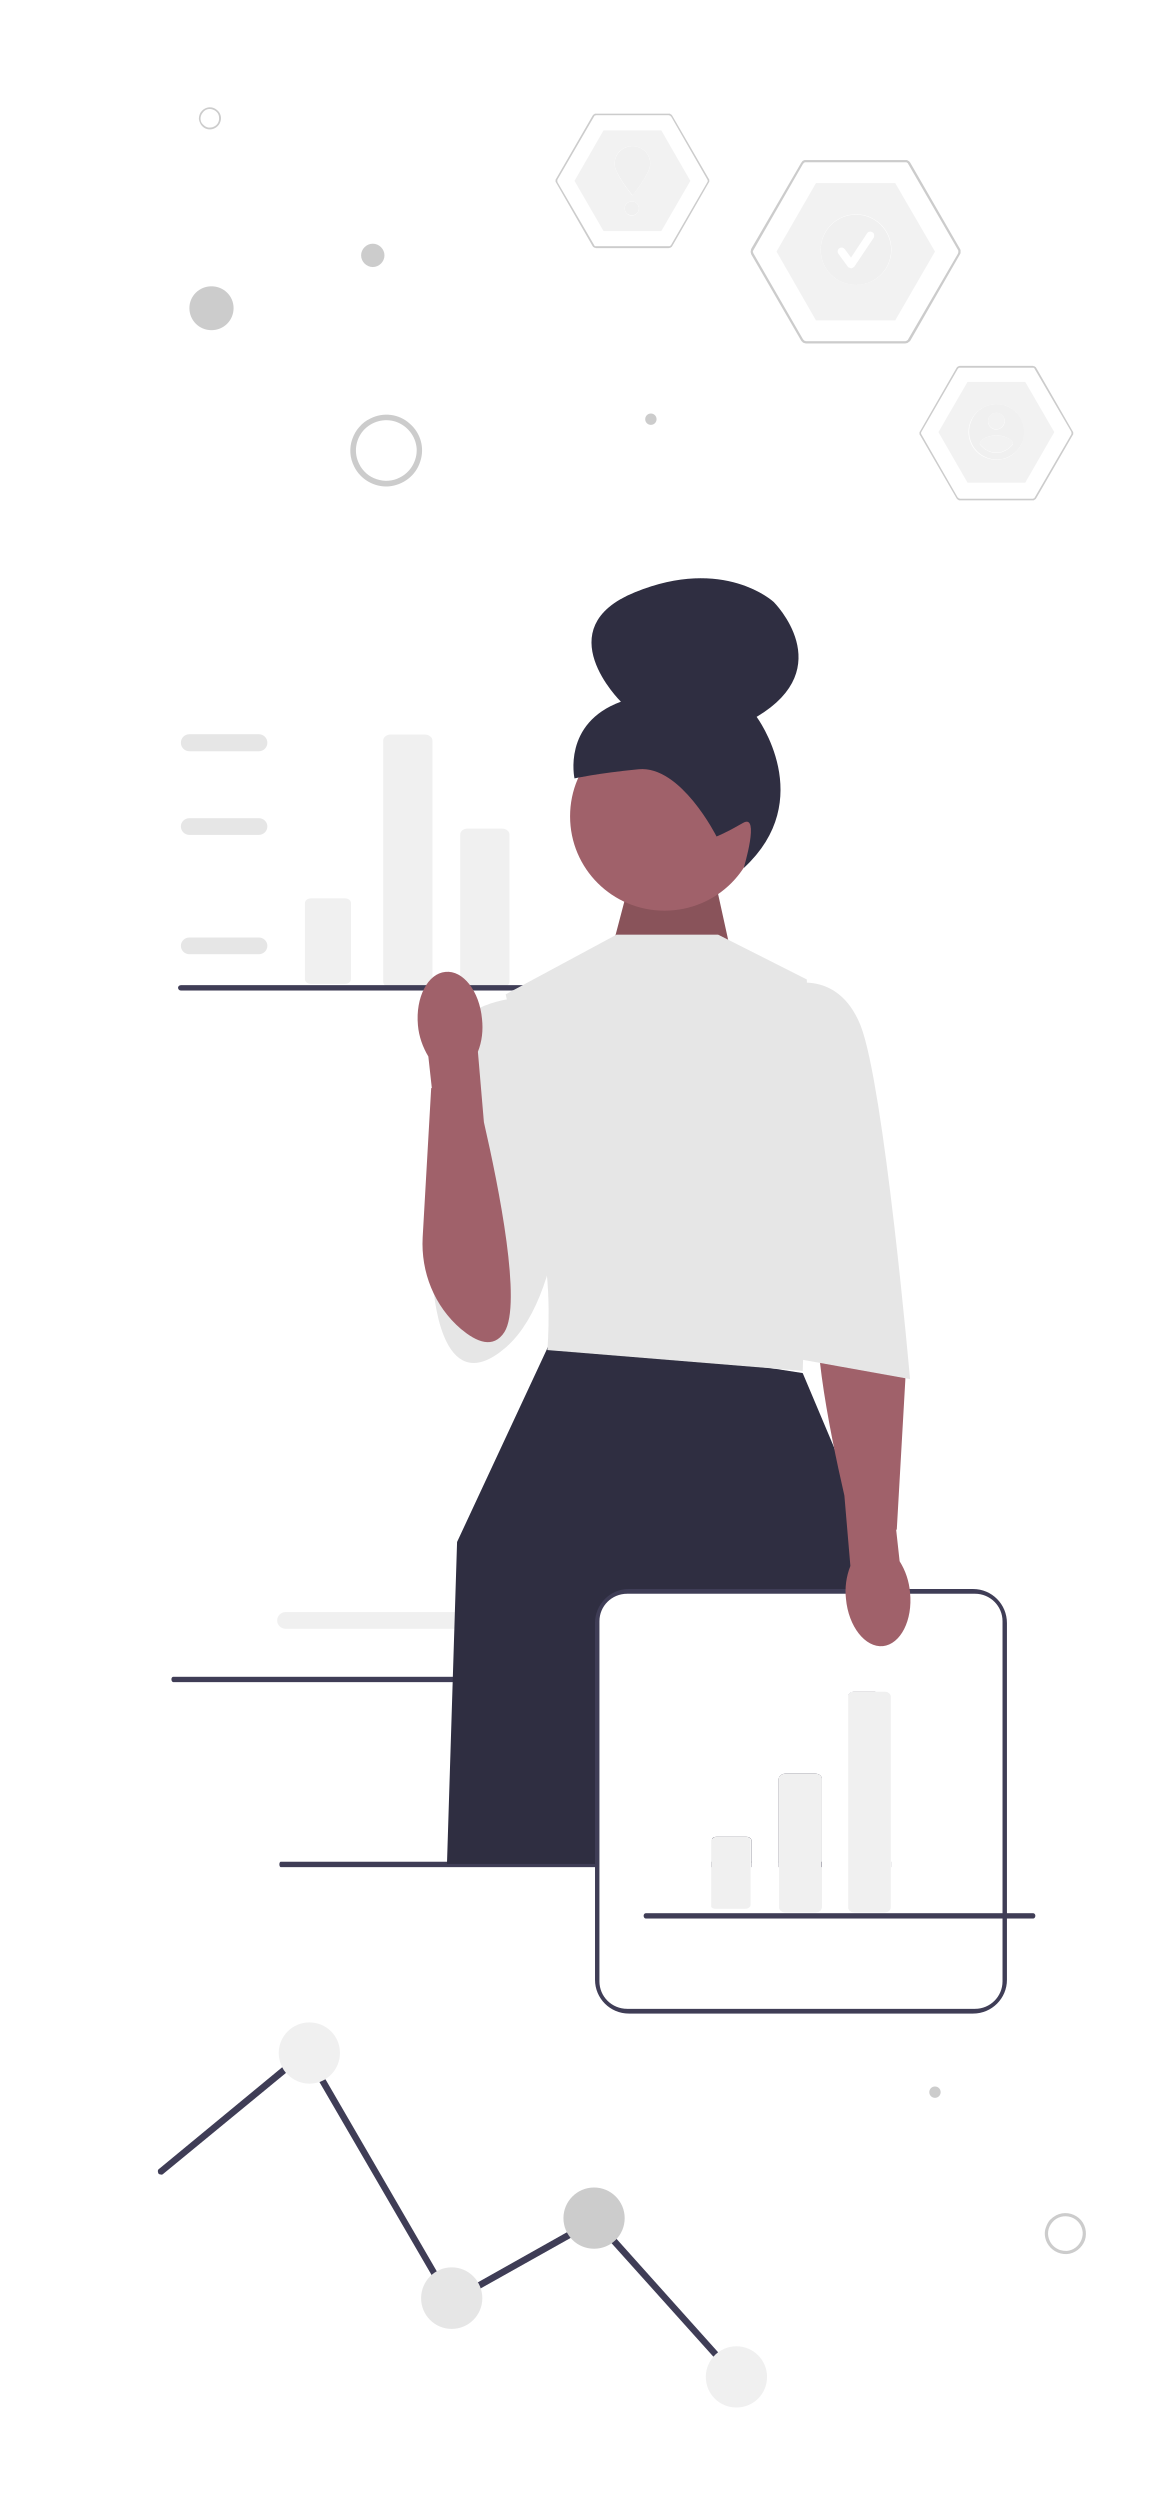
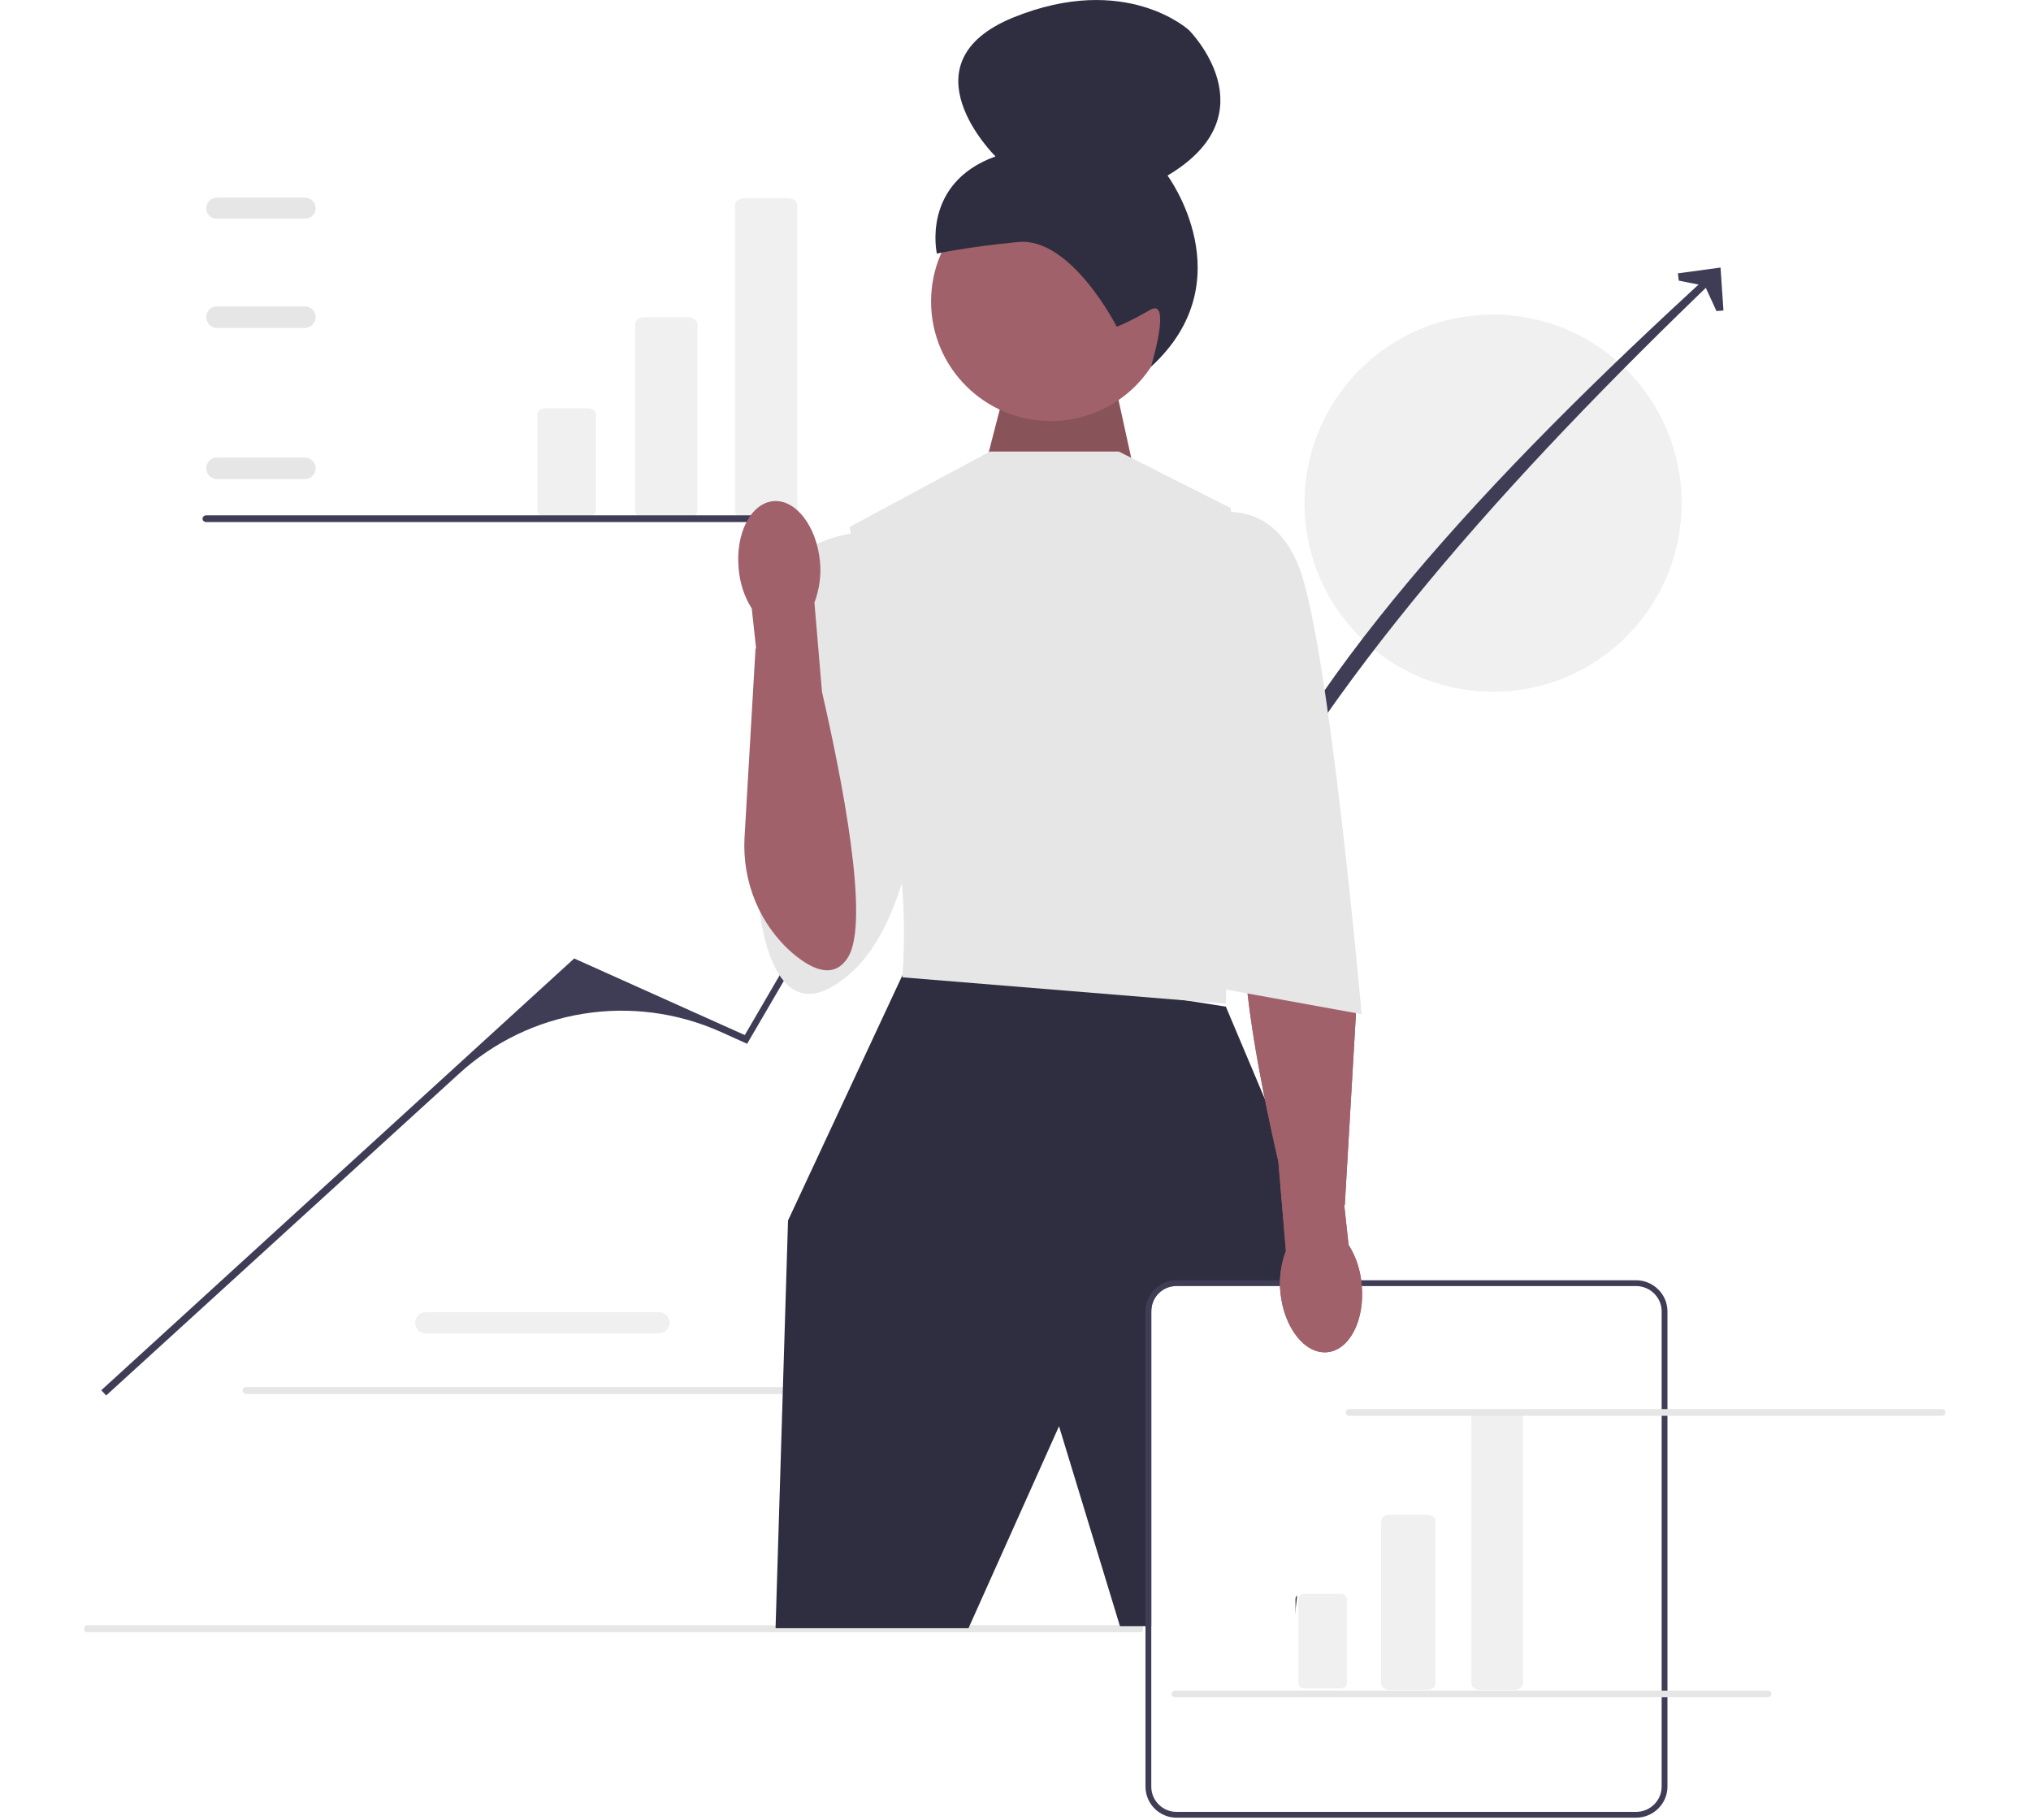
- <svg xmlns="http://www.w3.org/2000/svg" version="1.2" viewBox="0 0 370 792" width="370" height="792">
+ <svg xmlns="http://www.w3.org/2000/svg" version="1.2" viewBox="0 0 700 627" width="700" height="627">
  <style>
		.s0 { fill: #ffffff } 
- 		.s1 { fill: #3f3d56 } 
- 		.s2 { fill: #f2f2f2 } 
- 		.s3 { fill: #cccccc } 
- 		.s4 { fill: #89535a } 
- 		.s5 { fill: #a0616a } 
- 		.s6 { fill: #2f2e41 } 
- 		.s7 { fill: #e6e6e6 } 
+ 		.s1 { fill: #e6e6e6 } 
+ 		.s2 { fill: #3f3d56 } 
+ 		.s3 { fill: #89535a } 
+ 		.s4 { fill: #a0616a } 
+ 		.s5 { fill: #2f2e41 } 
	</style>
  <g id="Layer">
-     <path id="Layer 2" fill-rule="evenodd" class="s0" d="m-49-43h467v134h8v609h-13v106h-447v-107h33.9v-604h-48.9zm147.5 327.6c-1.1 0-1.9 0.7-1.9 1.5v24.1c0 0.8 0.8 1.5 1.9 1.5h10.8c1.1 0 1.9-0.7 1.9-1.5v-24.1c0-0.8-0.8-1.5-1.9-1.5zm36.1 28.2c1.3 0 2.4-0.8 2.4-1.8v-76.4c0-1-1.1-1.9-2.4-1.9h-10.8c-1.4 0-2.4 0.9-2.4 1.9v76.4c0 1 1 1.8 2.4 1.8 0 0 10.8 0 10.8 0zm24.4 0c1.3 0 2.4-0.8 2.4-1.8v-46.6c0-1.1-1.1-1.9-2.4-1.9h-10.8c-1.4 0-2.4 0.8-2.4 1.9v46.6c0 1 1 1.8 2.4 1.8 0 0 10.8 0 10.8 0zm101.4 291.5v-40.8c0-0.9-0.9-1.6-2.1-1.6h-9.5c-1.1 0-2 0.7-2 1.6v40.8c0 0.9 0.9 1.6 2 1.6h9.5c1.2 0 2.1-0.7 2.1-1.6zm-33.8-23.3c-0.9 0-1.6 0.6-1.6 1.3v21.1c0 0.7 0.7 1.3 1.6 1.3h9.5c1 0 1.7-0.6 1.7-1.3v-21.1c0-0.7-0.7-1.3-1.7-1.3zm55.6 23.3v-66.9c0-0.8-0.9-1.6-2-1.6h-9.5c-1.2 0-2.1 0.8-2.1 1.6v66.9c0 0.9 0.9 1.6 2.1 1.6h9.5c1.1 0 2-0.7 2-1.6zm-133.4-88.3c1.5 0 2.6-1.2 2.6-2.6 0-1.5-1.1-2.7-2.6-2.7h-58.3c-1.5 0-2.7 1.2-2.7 2.7 0 1.4 1.2 2.6 2.7 2.6 0 0 58.3 0 58.3 0zm74.8 237c0 5.4 4.3 9.7 9.7 9.7 5.4 0 9.7-4.3 9.7-9.7 0-5.3-4.3-9.7-9.7-9.7-5.4 0-9.7 4.4-9.7 9.7zm-135.3-102.6c0 5.3 4.4 9.7 9.7 9.7 5.4 0 9.7-4.4 9.7-9.7 0-5.4-4.3-9.7-9.7-9.7-5.3 0-9.7 4.3-9.7 9.7zm227.5-522.4c-3.6 0-6.8 2.1-8.1 5.4-1.4 3.3-0.6 7.1 1.9 9.6 2.5 2.5 6.3 3.3 9.5 1.9 3.3-1.4 5.5-4.6 5.5-8.1 0-1.2-0.3-2.3-0.7-3.4-0.4-1-1.1-2-1.9-2.8-0.8-0.8-1.8-1.5-2.9-1.9-1-0.5-2.2-0.7-3.3-0.7zm-0.2 2.8c1.1 0 2.1 0.6 2.5 1.6 0.4 1 0.2 2.1-0.6 2.9-0.7 0.7-1.9 1-2.9 0.6-1-0.4-1.6-1.4-1.6-2.5q0-0.5 0.2-1 0.2-0.5 0.6-0.8 0.3-0.4 0.8-0.6 0.5-0.2 1-0.2zm0 12.7q-0.7 0-1.5-0.2-0.8-0.2-1.4-0.6-0.7-0.3-1.3-0.9-0.6-0.5-1-1.1c0-1.8 3.5-2.8 5.2-2.8 1.8 0 5.3 1 5.3 2.8q-0.4 0.6-1 1.1-0.6 0.6-1.3 0.9-0.7 0.4-1.4 0.6-0.8 0.2-1.6 0.2zm-109.6-91.6c0-1.5-0.6-2.9-1.6-4-1.1-1-2.5-1.6-4-1.6-1.5 0-3 0.6-4 1.6-1.1 1.1-1.7 2.5-1.7 4 0 3.2 5.7 10 5.7 10 0 0 5.6-6.8 5.6-10zm-3.6 14.1c0-1.2-1-2.2-2.2-2.2-1.3 0-2.3 1-2.3 2.2 0 1.3 1 2.2 2.3 2.2 1.2 0 2.2-0.9 2.2-2.2zm79.9 13.2c0-6.2-5-11.2-11.1-11.2-6.2 0-11.2 5-11.2 11.2 0 6.1 5 11.1 11.2 11.1 6.1 0 11.1-5 11.1-11.1z" />
-     <path id="Layer" class="s1" d="m57.3 312.1h148.3c0.4 0 0.8 0.4 0.8 0.8 0 0.5-0.4 0.9-0.8 0.9h-148.3c-0.5 0-0.9-0.4-0.9-0.9 0-0.4 0.4-0.8 0.9-0.8z" />
-     <path id="Layer" class="s1" d="m54.9 531.2h102.8c0.4 0 0.6 0.3 0.6 0.8 0 0.5-0.2 0.9-0.6 0.9h-102.8c-0.3 0-0.6-0.4-0.6-0.9 0-0.5 0.3-0.8 0.6-0.8z" />
-     <path id="Layer" fill-rule="evenodd" class="s2" d="m182 57.3l9.2-16h18.3l9.2 16-9.2 15.9h-18.3zm24-5.4c0-1.5-0.6-2.9-1.7-4-1-1-2.5-1.6-4-1.6-1.5 0-2.9 0.6-4 1.6-1 1.1-1.6 2.5-1.6 4 0 3.2 5.6 10 5.6 10 0 0 5.7-6.8 5.7-10zm-3.6 14.1c0-1.2-1-2.2-2.3-2.2-1.2 0-2.2 1-2.2 2.2 0 1.3 1 2.3 2.2 2.3 1.3 0 2.3-1 2.3-2.3z" />
-     <path id="Layer" fill-rule="evenodd" class="s2" d="m297.3 136.9l9.2-15.9h18.3l9.2 15.9-9.2 16h-18.3zm18.3-8.8c-3.5 0-6.7 2.1-8.1 5.4-1.4 3.3-0.6 7.1 1.9 9.6 2.5 2.5 6.3 3.2 9.6 1.9 3.3-1.4 5.4-4.6 5.4-8.1 0-1.2-0.2-2.3-0.7-3.4-0.4-1.1-1-2-1.9-2.9-0.8-0.8-1.7-1.4-2.8-1.9-1.1-0.4-2.2-0.6-3.4-0.6zm0 2.6c1.1 0 2.1 0.6 2.5 1.6 0.4 1 0.1 2.1-0.6 2.9-0.8 0.8-1.9 1-2.9 0.6-1-0.4-1.6-1.4-1.6-2.5q0-0.5 0.2-1 0.2-0.5 0.6-0.8 0.3-0.4 0.8-0.6 0.5-0.2 1-0.2zm0 12.7q-0.8 0-1.5-0.2-0.8-0.2-1.5-0.6-0.6-0.3-1.2-0.9-0.6-0.5-1-1.1c0-1.8 3.5-2.7 5.2-2.7 1.8 0 5.3 0.9 5.3 2.7q-0.4 0.6-1 1.1-0.6 0.6-1.3 0.9-0.7 0.4-1.4 0.6-0.8 0.2-1.6 0.2z" />
-     <path id="Layer" fill-rule="evenodd" class="s2" d="m246 79.7l12.5-21.7h25.1l12.6 21.7-12.6 21.8h-25.1zm36.4-0.6c0-6.2-5-11.2-11.2-11.2-6.2 0-11.2 5-11.2 11.2 0 6.2 5 11.1 11.2 11.1 6.2 0 11.2-4.9 11.2-11.1z" />
-     <path id="Layer" fill-rule="evenodd" class="s3" d="m286.8 108.8h-31.5q-0.2 0-0.4-0.1-0.3 0-0.5-0.2-0.2-0.1-0.3-0.3-0.2-0.1-0.3-0.3l-15.8-27.3q-0.1-0.2-0.1-0.4-0.1-0.2-0.1-0.5 0-0.2 0.1-0.5 0-0.2 0.1-0.4l15.8-27.2q0.1-0.2 0.3-0.4 0.1-0.2 0.3-0.3 0.2-0.1 0.5-0.2 0.2 0 0.4 0h31.5q0.2 0 0.5 0 0.2 0.1 0.4 0.2 0.2 0.1 0.4 0.3 0.2 0.2 0.3 0.4l15.7 27.2q0.1 0.2 0.2 0.4 0 0.3 0 0.5 0 0.3 0 0.5-0.1 0.2-0.2 0.4l-15.7 27.3q-0.1 0.2-0.3 0.3-0.2 0.2-0.4 0.3-0.2 0.2-0.4 0.2-0.3 0.1-0.5 0.1zm-31.5-57.4q-0.1 0-0.2 0-0.2 0.1-0.3 0.1-0.1 0.1-0.2 0.2-0.1 0.1-0.2 0.2l-15.7 27.3q-0.1 0.1-0.1 0.2-0.1 0.2-0.1 0.3 0 0.2 0.1 0.3 0 0.1 0.1 0.3l15.7 27.2q0.1 0.1 0.2 0.2 0.1 0.1 0.2 0.2 0.1 0.1 0.3 0.1 0.1 0.1 0.2 0.1h31.5q0.1 0 0.3-0.1 0.1 0 0.2-0.1 0.2-0.1 0.3-0.2 0.1-0.1 0.1-0.2l15.8-27.2q0-0.2 0.1-0.3 0-0.1 0-0.3 0-0.1 0-0.3-0.1-0.1-0.1-0.2l-15.8-27.3q0-0.1-0.1-0.2-0.1-0.1-0.3-0.2-0.1 0-0.2-0.1-0.2 0-0.3 0z" />
-     <path id="Layer" fill-rule="evenodd" class="s3" d="m327.2 158.5h-23.1q-0.2 0-0.3 0-0.2-0.1-0.3-0.2-0.2-0.1-0.3-0.2-0.1-0.1-0.2-0.3l-11.5-19.9q-0.1-0.2-0.2-0.3 0-0.2 0-0.4 0-0.2 0-0.3 0.1-0.2 0.2-0.3l11.5-20q0.1-0.1 0.2-0.3 0.1-0.1 0.3-0.2 0.1-0.1 0.3-0.1 0.1-0.1 0.3-0.1h23.1q0.1 0 0.3 0.1 0.2 0 0.3 0.1 0.2 0.1 0.3 0.2 0.1 0.2 0.2 0.3l11.5 20q0.1 0.1 0.2 0.3 0 0.1 0 0.3 0 0.2 0 0.4-0.1 0.1-0.2 0.3l-11.5 19.9q-0.1 0.2-0.2 0.3-0.1 0.1-0.3 0.2-0.1 0.1-0.3 0.2-0.2 0-0.3 0zm-23.1-42q-0.1 0-0.2 0-0.1 0-0.2 0.1-0.1 0-0.1 0.1-0.1 0.1-0.2 0.2l-11.5 19.9q0 0.1-0.1 0.2 0 0.1 0 0.2 0 0.1 0 0.2 0.1 0.1 0.1 0.2l11.5 20q0.1 0.1 0.2 0.1 0 0.1 0.1 0.2 0.1 0 0.2 0 0.1 0.1 0.2 0.1h23.1q0.1 0 0.2-0.1 0.1 0 0.2 0 0-0.1 0.1-0.2 0.1 0 0.1-0.1l11.6-20q0-0.1 0-0.2 0.1-0.1 0.1-0.2 0-0.1-0.1-0.2 0-0.1 0-0.2l-11.6-19.9q0-0.1-0.1-0.2-0.1-0.1-0.1-0.1-0.1-0.1-0.2-0.1-0.1 0-0.2 0z" />
-     <path id="Layer" fill-rule="evenodd" class="s3" d="m211.9 78.6h-23.1q-0.1 0-0.3-0.1-0.2 0-0.3-0.1-0.2-0.1-0.3-0.2-0.1-0.2-0.2-0.3l-11.5-20q-0.1-0.1-0.2-0.3 0-0.1 0-0.3 0-0.2 0-0.4 0.1-0.1 0.2-0.3l11.5-19.9q0.1-0.2 0.2-0.3 0.1-0.1 0.3-0.2 0.1-0.1 0.3-0.2 0.2 0 0.3 0h23.1q0.2 0 0.3 0 0.2 0.1 0.3 0.2 0.2 0.1 0.3 0.2 0.1 0.1 0.2 0.3l11.5 19.9q0.1 0.2 0.2 0.3 0 0.2 0 0.4 0 0.2 0 0.3-0.1 0.2-0.2 0.3l-11.5 20q-0.1 0.1-0.2 0.3-0.1 0.1-0.3 0.2-0.1 0.1-0.3 0.1-0.1 0.1-0.3 0.1zm-23.1-42.1q-0.1 0-0.2 0.1-0.1 0-0.2 0 0 0.1-0.1 0.2-0.1 0-0.1 0.1l-11.6 20q0 0.1 0 0.2-0.1 0.1-0.1 0.2 0 0.1 0.1 0.2 0 0.1 0 0.2l11.6 19.9q0 0.1 0.1 0.2 0.1 0.1 0.1 0.1 0.1 0.1 0.2 0.1 0.1 0 0.2 0h23.1q0.1 0 0.2 0 0.1 0 0.2-0.1 0.1 0 0.1-0.1 0.1-0.1 0.2-0.2l11.5-19.9q0-0.1 0.1-0.2 0-0.1 0-0.2 0-0.1 0-0.2-0.1-0.1-0.1-0.2l-11.5-20q-0.1-0.1-0.2-0.1 0-0.1-0.1-0.2-0.1 0-0.2 0-0.1-0.1-0.2-0.1z" />
-     <path id="Layer" fill-rule="evenodd" class="s3" d="m334.6 701.8c2.4-1.2 5.2-0.8 7.2 0.9 2 1.7 2.7 4.5 1.9 7-0.9 2.4-3.1 4.2-5.7 4.4-2.7 0.1-5.1-1.3-6.3-3.6q-0.6-1.2-0.7-2.5-0.1-1.3 0.4-2.5 0.4-1.2 1.2-2.2 0.9-0.9 2-1.5zm5.4 10.7c1.9-1 3.1-3.1 3-5.3-0.2-2.2-1.6-4.1-3.7-4.8-2.1-0.7-4.5-0.1-5.9 1.6-1.5 1.7-1.8 4-0.8 6q0.5 1 1.3 1.7 0.8 0.7 1.9 1.1 1 0.3 2.1 0.3 1.1-0.1 2.1-0.6z" />
-     <path id="Layer copy" fill-rule="evenodd" class="s3" d="m64.9 34.4c1.3-0.7 2.8-0.5 3.9 0.5 1.1 0.9 1.5 2.4 1 3.7-0.4 1.3-1.7 2.3-3.1 2.4-1.4 0.1-2.7-0.7-3.3-2q-0.3-0.6-0.4-1.3 0-0.7 0.2-1.3 0.2-0.7 0.7-1.2 0.4-0.5 1-0.8zm2.9 5.7c1.1-0.5 1.7-1.6 1.6-2.8 0-1.2-0.8-2.2-2-2.6-1.1-0.4-2.4-0.1-3.1 0.9-0.8 0.9-1 2.1-0.5 3.2q0.3 0.5 0.8 0.9 0.4 0.4 1 0.6 0.5 0.2 1.1 0.1 0.6 0 1.1-0.3z" />
-     <path id="Layer" class="s0" d="m269.6 85q-0.1 0-0.3-0.1-0.1 0-0.2-0.1-0.2 0-0.3-0.1-0.1-0.1-0.2-0.2l-3-4.1c-0.2-0.3-0.3-0.6-0.2-0.9 0-0.3 0.2-0.6 0.4-0.8 0.3-0.2 0.6-0.3 1-0.3 0.3 0.1 0.6 0.3 0.8 0.5l2 2.7 5.1-7.7c0.2-0.3 0.5-0.5 0.8-0.5 0.3-0.1 0.6 0 0.9 0.2 0.3 0.1 0.5 0.4 0.5 0.7 0.1 0.4 0 0.7-0.1 1l-6.1 9.1q-0.1 0.1-0.2 0.2-0.1 0.1-0.3 0.2-0.1 0.1-0.2 0.1-0.2 0.1-0.3 0.1 0 0-0.1 0z" />
-     <path id="Layer" class="s3" d="m204.4 132.8c0-1 0.8-1.8 1.8-1.8 1 0 1.8 0.8 1.8 1.8 0 1-0.8 1.8-1.8 1.8-1 0-1.8-0.8-1.8-1.8z" />
-     <path id="Layer copy 9" class="s3" d="m294.4 662.8c0-1 0.8-1.8 1.8-1.8 1 0 1.8 0.8 1.8 1.8 0 1-0.8 1.8-1.8 1.8-1 0-1.8-0.8-1.8-1.8z" />
-     <path id="Layer copy 3" fill-rule="evenodd" class="s3" d="m117.3 132.6c4.1-2.1 9.1-1.5 12.5 1.6 3.5 3 4.8 7.8 3.3 12.1-1.4 4.4-5.4 7.4-10 7.8-4.5 0.3-8.9-2.2-10.9-6.3-0.7-1.4-1.1-2.8-1.2-4.3-0.1-1.5 0.1-3 0.6-4.4 0.5-1.4 1.2-2.7 2.2-3.8 1-1.2 2.2-2.1 3.5-2.7zm9.3 18.7c3.5-1.7 5.6-5.4 5.4-9.2-0.3-3.9-2.9-7.2-6.6-8.5-3.7-1.2-7.7-0.1-10.3 2.8-2.5 2.9-3.1 7.1-1.3 10.6 0.5 1.1 1.3 2.1 2.3 3 0.9 0.8 2 1.4 3.2 1.8 1.2 0.4 2.5 0.6 3.7 0.5 1.3-0.1 2.5-0.4 3.6-1z" />
-     <path id="Layer copy 4" class="s3" d="m60 97.6c0-3.8 3.1-6.9 7-6.9 3.9 0 7 3.1 7 6.9 0 3.9-3.1 7-7 7-3.9 0-7-3.1-7-7z" />
-     <path id="Layer copy 8" class="s3" d="m114.4 80.9c0-2 1.7-3.7 3.7-3.7 2 0 3.7 1.7 3.7 3.7 0 2-1.7 3.7-3.7 3.7-2 0-3.7-1.7-3.7-3.7z" />
+     <path id="Layer 1" fill-rule="evenodd" class="s0" d="m-6-39h709v706h-709zm233.1 498.5c2 0 3.7-1.6 3.7-3.7 0-2-1.7-3.6-3.7-3.6h-80.4c-2 0-3.6 1.6-3.6 3.6 0 2.1 1.6 3.7 3.6 3.7h80.4q0 0 0 0zm10-280.9c1.8 0 3.3-1.2 3.3-2.6v-64.2c0-1.4-1.5-2.5-3.3-2.5h-14.9c-1.8 0-3.3 1.1-3.3 2.5v64.2c0 1.4 1.5 2.6 3.3 2.6h14.9q0 0 0 0zm-49.3-37.9c-1.4 0-2.6 1-2.6 2.1v33.2c0 1.1 1.2 2 2.6 2h14.9c1.5 0 2.7-0.9 2.7-2v-33.2c0-1.1-1.2-2.1-2.7-2.1zm83.7 37.9c1.8 0 3.3-1.2 3.3-2.6v-105.2c0-1.4-1.5-2.5-3.3-2.5h-14.9c-1.8 0-3.3 1.1-3.3 2.5v105.2c0 1.4 1.5 2.6 3.3 2.6h14.9q0 0 0 0zm178.3 370.6c-1.3 0-2.3 0.9-2.3 1.8v29.1c0 1 1 1.8 2.3 1.8h13.1c1.3 0 2.3-0.8 2.3-1.8v-29.1c0-0.9-1-1.8-2.3-1.8zm76.1 30.9v-92.1c0-1.2-1.3-2.2-2.8-2.2h-13.1c-1.6 0-2.9 1-2.9 2.2v92.1c0 1.3 1.3 2.3 2.9 2.3h13.1c1.5 0 2.8-1 2.8-2.3zm-31.1 0.3v-56.2c0-1.2-1.3-2.2-2.9-2.2h-13c-1.6 0-2.9 1-2.9 2.2v56.2c0 1.3 1.3 2.3 2.9 2.3h13c1.6 0 2.9-1 2.9-2.3zm84.8-407c0-35.9-29.1-65-65-65-36 0-65 29.1-65 65 0 35.9 29 65 65 65 35.9 0 65-29.1 65-65z" />
+     <path id="Layer" class="s1" d="m84.8 478h204.3c0.6 0 1.2 0.5 1.2 1.2 0 0.6-0.6 1.2-1.2 1.2h-204.3c-0.7 0-1.2-0.6-1.2-1.2 0-0.7 0.5-1.2 1.2-1.2z" />
  </g>
-   <path id="Layer" fill-rule="evenodd" class="s1" d="m88.9 589.8h136.4v1.7h-136.4c-0.2 0-0.4-0.4-0.4-0.9 0-0.4 0.2-0.8 0.4-0.8zm157.8 0v1.7h-8.6v-1.7zm58.8 0c0.3 0 0.5 0.4 0.5 0.8 0 0.5-0.2 0.9-0.5 0.9h-23.2v-1.7zm-45.2 1.7v-1.7h8.2v1.7z" />
+   <path id="Layer" class="s1" d="m29.8 560.1h363.4c0.4 0 0.8 0.5 0.8 1.2 0 0.7-0.4 1.2-0.8 1.2h-363.4c-0.4 0-0.8-0.5-0.8-1.2 0-0.7 0.4-1.2 0.8-1.2z" />
  <g id="Layer">
- 	</g>
-   <path id="Layer" class="s4" d="m194.2 299.3l6.4-24.4 24.8-1.2 7.4 33.7-38.6-8.1z" />
-   <path id="Layer" class="s5" d="m210.5 288.5c-16.5 0-29.9-13.3-29.9-29.9 0-16.5 13.4-29.9 29.9-29.9 16.6 0 29.9 13.4 29.9 29.9 0 16.6-13.3 29.9-29.9 29.9z" />
-   <path id="Layer" class="s6" d="m227 265c0 0-11.3-22.6-24.7-21.3-13.3 1.3-20.3 2.9-20.3 2.9 0 0-3.9-17.5 14.7-24.3 0 0-23.7-23.3 4.5-34.7 28.2-11.5 43.9 3.1 43.9 3.1 0 0 20.9 20.8-5.4 36.4 0 0 19.5 26.2-4.1 47.9 0 0 5.3-17.5-0.2-14.3-5.5 3.2-8.4 4.3-8.4 4.3q0 0 0 0z" />
-   <path id="Layer" fill-rule="evenodd" class="s6" d="m177.5 423l76.8 12 27.1 64.2-4.1 36.6h-6.6c-1.2 0-2.1 0.8-2.1 1.6v52.6h-8.2v-26.5c0-0.9-0.9-1.6-2.1-1.6h-9.5c-1.1 0-2.1 0.7-2.1 1.6v26.5h-8.6v-6.8c0-0.7-0.7-1.3-1.7-1.3h-9.4c-0.6 0-1.1 0.2-1.4 0.6l-13-42.5-22.7 50.5h-48.3l3.2-102 28.7-61.6z" />
-   <path id="Layer" class="s7" d="m227.5 296.1l28.1 14.2 1.2 49.7-2.5 74.3-80.9-6.6c0 0 1.9-21.4-2.5-37.8-4.4-16.4-2.5-38.4-2.5-38.4l-8.2-36.5 35.1-18.9h32.2q0 0 0 0z" />
-   <path id="Layer" class="s7" d="m179.4 353.2c0 0 1.9 55.4-19.2 73.7-21.1 18.2-23-20.2-23-20.2 0 0 2.5-64.9 5.7-77.4 3.1-12.6 22.6-13.3 22.6-13.3 0 0 13.9 37.2 13.9 37.2z" />
-   <path id="Layer" fill-rule="evenodd" class="s0" d="m189.2 513.9c0-5.4 4.4-9.7 9.7-9.7h109.7c5.4 0 9.7 4.3 9.7 9.7v113.5c0 5.4-4.3 9.8-9.7 9.8h-109.7c-5.3 0-9.7-4.4-9.7-9.8zm71.2 90.5v-40.8c0-0.9-0.9-1.7-2.1-1.7h-9.5c-1.1 0-2.1 0.8-2.1 1.7v40.8c0 0.8 1 1.6 2.1 1.6h9.5c1.2 0 2.1-0.8 2.1-1.6zm-33.4-22.5c-1 0-1.7 0.6-1.7 1.3v21.1c0 0.7 0.7 1.3 1.7 1.3h9.4c1 0 1.7-0.6 1.7-1.3v-21.1c0-0.7-0.7-1.3-1.7-1.3zm55.3 22.5v-66.9c0-0.9-0.9-1.6-2.1-1.6h-9.4c-1.2 0-2.1 0.7-2.1 1.6v66.9c0 0.8 0.9 1.6 2.1 1.6h9.4c1.2 0 2.1-0.8 2.1-1.6z" />
-   <path id="Layer" fill-rule="evenodd" class="s1" d="m188.5 514.2c0-6 4.8-10.8 10.7-10.8h109.1c5.9 0 10.7 4.8 10.7 10.8v113c0 5.9-4.8 10.7-10.7 10.7h-109.1c-5.9 0-10.7-4.8-10.7-10.7zm1.4 113.5c0 4.8 3.9 8.7 8.8 8.7h110.2c4.8 0 8.7-3.9 8.7-8.7v-114.1c0-4.8-3.9-8.7-8.7-8.7h-110.2c-4.9 0-8.8 3.9-8.8 8.7z" />
+     <path id="Layer" class="s2" d="m36.6 480.9l-1.7-1.8 163-148.8 58.8 26.4 63.4-108.8 52.2-25.2 48.3 80.5c26-67.5 91.4-138.1 169.8-209.7l1.9 1.5c-73.5 70.4-136.4 141-172.1 212.5l-44.6-74.6c-2.1-3.6-6.6-4.9-10.3-3.2-28.5 13.3-52.2 34.9-68.1 62l-39.7 68-9.1-4.1c-30.4-13.6-65.9-7.9-90.4 14.6z" />
+     <path id="Layer" class="s2" d="m594 107l-2.4 0.2-4-8.7-9-1.8-0.3-2.5 14.7-2 1 14.8z" />
+   </g>
+   <path id="Layer" class="s3" d="m339.7 160l8.7-33.7 34.2-1.7 10.2 46.5-53.1-11.1z" />
+   <path id="Layer" class="s4" d="m362.2 145.1c-22.8 0-41.3-18.4-41.3-41.2 0-22.8 18.5-41.2 41.3-41.2 22.7 0 41.2 18.4 41.2 41.2 0 22.8-18.5 41.2-41.2 41.2z" />
+   <path id="Layer" class="s5" d="m384.9 112.6c0 0-15.7-31-34-29.2-18.4 1.8-28 4-28 4 0 0-5.5-24.2 20.2-33.5 0 0-32.6-32.1 6.2-47.9 38.8-15.7 60.5 4.4 60.5 4.4 0 0 28.7 28.7-7.4 50.1 0 0 26.8 36.1-5.7 65.9 0 0 7.3-24.1-0.3-19.6-7.6 4.4-11.5 5.8-11.5 5.8q0 0 0 0z" />
+   <path id="Layer" class="s5" d="m316.7 330.4l105.8 16.5 37.3 88.4-13.9 125.1h-59.9l-21-68.9-31.2 69.6h-66.5l4.3-140.5 39.6-84.9 5.5-5.3z" />
+   <path id="Layer" class="s1" d="m385.6 155.6l38.6 19.5 1.7 68.5-3.4 102.3-111.5-9.1c0 0 2.6-29.5-3.4-52-6.1-22.6-3.5-52.9-3.5-52.9l-11.3-50.3 48.4-26h44.4q0 0 0 0z" />
+   <path id="Layer" class="s1" d="m319.3 234.2c0 0 2.6 76.3-26.5 101.5-29 25.2-31.6-27.8-31.6-27.8 0 0 3.5-89.3 7.8-106.7 4.3-17.3 31.2-18.2 31.2-18.2 0 0 19.1 51.2 19.1 51.2z" />
+   <path id="Layer" fill-rule="evenodd" class="s0" d="m564.9 625.4h-158.4c-5.3 0-9.7-4.4-9.7-9.7v-163.8c0-5.4 4.4-9.7 9.7-9.7h158.4c5.4 0 9.8 4.3 9.8 9.7v163.8c0 5.3-4.4 9.7-9.8 9.7zm-116.1-76.2c-1.3 0-2.3 0.9-2.3 1.8v29.1c0 1 1 1.8 2.3 1.8h13.1c1.2 0 2.3-0.8 2.3-1.8v-29.1c0-0.9-1.1-1.8-2.3-1.8zm76.1 30.9v-92.1c0-1.2-1.3-2.2-2.9-2.2h-13c-1.6 0-2.9 1-2.9 2.2v92.1c0 1.3 1.3 2.3 2.9 2.3h13c1.6 0 2.9-1 2.9-2.3zm-30.1 0v-56.2c0-1.2-1.3-2.2-2.9-2.2h-13c-1.6 0-2.9 1-2.9 2.2v56.2c0 1.3 1.3 2.3 2.9 2.3h13c1.6 0 2.9-1 2.9-2.3z" />
+   <path id="Layer" fill-rule="evenodd" class="s2" d="m563.9 626.4h-158.4c-5.9 0-10.7-4.8-10.7-10.7v-163.8c0-5.9 4.8-10.7 10.7-10.7h158.4c5.9 0 10.8 4.8 10.8 10.7v163.8c0 5.9-4.9 10.7-10.8 10.7zm-158.4-183.2c-4.8 0-8.7 3.9-8.7 8.7v163.8c0 4.8 3.9 8.7 8.7 8.7h158.4c4.8 0 8.8-3.9 8.8-8.7v-163.8c0-4.8-4-8.7-8.8-8.7z" />
  <g id="Layer">
	</g>
  <g id="Layer">
	</g>
-   <path id="Layer" class="s5" d="m268 506.5c-0.4-3.5 0.1-7.1 1.4-10.4l-1.9-22.3c-4.8-20.9-12.2-57.6-6.5-66.5 3.4-5.4 8.7-3.2 13.7 1 8.4 7.2 12.8 18 12.1 29l-2.7 47.3h-0.2l1.1 10c1.9 3 3 6.4 3.3 9.9 0.9 8.8-3 16.4-8.6 17-5.6 0.5-10.9-6.2-11.7-15z" />
-   <path id="Layer" class="s7" d="m248.6 312.3c0 0 16.4-6.3 24 12.5 7.5 18.9 15.7 112.1 15.7 112.1l-38.4-6.9-1.3-117.7q0 0 0 0z" />
+   <path id="Layer" class="s4" d="m441.3 445.4c-0.5-4.9 0.2-9.8 1.9-14.3l-2.6-30.8c-6.6-28.7-16.8-79.3-8.9-91.6 4.7-7.4 12-4.4 18.9 1.5 11.5 9.8 17.5 24.7 16.7 39.8l-3.8 65.2-0.2 0.1 1.5 13.7c2.6 4.1 4.1 8.8 4.5 13.7 1.2 12.1-4.1 22.6-11.9 23.3-7.7 0.7-14.9-8.5-16.1-20.6z" />
+   <g id="Layer copy">
+ 	</g>
+   <path id="Layer copy 2" class="s4" d="m441.3 445.4c-0.5-4.9 0.2-9.8 1.9-14.3l-2.6-30.8c-6.6-28.7-16.8-79.3-8.9-91.6 4.7-7.4 12-4.4 18.9 1.5 11.5 9.8 17.5 24.7 16.7 39.8l-3.8 65.2-0.2 0.1 1.5 13.7c2.6 4.1 4.1 8.8 4.5 13.7 1.2 12.1-4.1 22.6-11.9 23.3-7.7 0.7-14.9-8.5-16.1-20.6z" />
+   <path id="Layer" class="s1" d="m414.7 177.8c0 0 22.5-8.7 32.9 17.3 10.4 26.1 21.7 154.4 21.7 154.4l-52.9-9.6-1.7-162.1q0 0 0 0z" />
  <g id="Layer">
-     <path id="Layer" class="s7" d="m82 302.3h-22c-1.5 0-2.7-1.2-2.7-2.7 0-1.4 1.2-2.6 2.7-2.6h22c1.5 0 2.7 1.2 2.7 2.6 0 1.5-1.2 2.7-2.7 2.7z" />
-     <path id="Layer" class="s7" d="m82 264.5h-22c-1.5 0-2.7-1.2-2.7-2.7 0-1.4 1.2-2.6 2.7-2.6h22c1.5 0 2.7 1.2 2.7 2.6 0 1.5-1.2 2.7-2.7 2.7z" />
-     <path id="Layer" class="s7" d="m82 238h-22c-1.5 0-2.7-1.2-2.7-2.7 0-1.5 1.2-2.7 2.7-2.7h22c1.5 0 2.7 1.2 2.7 2.7 0 1.5-1.2 2.7-2.7 2.7z" />
+     <path id="Layer" class="s1" d="m105.1 165.1h-30.4c-2 0-3.6-1.7-3.6-3.7 0-2 1.6-3.7 3.6-3.7h30.4c2 0 3.7 1.7 3.7 3.7 0 2-1.7 3.7-3.7 3.7z" />
+     <path id="Layer" class="s1" d="m105.1 113h-30.4c-2 0-3.6-1.7-3.6-3.7 0-2 1.6-3.7 3.6-3.7h30.4c2 0 3.7 1.7 3.7 3.7 0 2-1.7 3.7-3.7 3.7z" />
+     <path id="Layer" class="s1" d="m105.1 75.4h-30.4c-2 0-3.6-1.6-3.6-3.6 0-2.1 1.6-3.7 3.6-3.7h30.4c2 0 3.7 1.6 3.7 3.7 0 2-1.7 3.6-3.7 3.6z" />
+     <path id="Layer" class="s2" d="m71 177.6h204.3c0.7 0 1.2 0.5 1.2 1.2 0 0.6-0.5 1.1-1.2 1.1h-204.3c-0.6 0-1.2-0.5-1.2-1.1 0-0.7 0.6-1.2 1.2-1.2z" />
  </g>
-   <path id="Layer" class="s1" d="m204.6 606.1h122.7c0.4 0 0.7 0.4 0.7 0.8 0 0.5-0.3 0.9-0.7 0.9h-122.7c-0.4 0-0.7-0.4-0.7-0.9 0-0.4 0.3-0.8 0.7-0.8z" />
-   <path id="Layer" class="s5" d="m141.1 307.9c5.6-0.6 10.8 6.1 11.6 14.9 0.4 3.6 0 7.1-1.3 10.4l1.9 22.3c4.8 20.9 12.1 57.6 6.5 66.5-3.5 5.4-8.8 3.2-13.8-1-8.4-7.2-12.7-18-12.1-29l2.7-47.3h0.2l-1.1-10c-1.8-3-3-6.4-3.3-9.9-0.8-8.8 3.1-16.4 8.7-16.9z" />
-   <path id="Layer" fill-rule="evenodd" class="s1" d="m188.4 704.7l-46 25.8-41.2-70.9q1-0.4 1.9-0.9l40 69 45.7-25.7 38.7 43.2q-0.8 0.6-1.5 1.4zm-136.7-16c-0.2 0.2-0.5 0.3-0.7 0.2-0.3 0-0.6-0.1-0.8-0.3-0.1-0.3-0.2-0.5-0.2-0.8 0-0.3 0.2-0.6 0.4-0.7l39-32.2q0.5 1 1.2 1.8z" />
-   <path id="ffdbdf53-78c2-412f-9ede-372406e5d245" class="s3" d="m188.2 693c5.4 0 9.7 4.4 9.7 9.7 0 5.4-4.3 9.7-9.7 9.7-5.4 0-9.7-4.3-9.7-9.7 0-5.3 4.3-9.7 9.7-9.7z" />
-   <path id="b7cff929-f00d-4f86-944c-e500b6ceb6ad" class="s7" d="m143.1 718.3c5.4 0 9.7 4.4 9.7 9.8 0 5.3-4.3 9.7-9.7 9.7-5.4 0-9.7-4.4-9.7-9.7 0-5.4 4.3-9.8 9.7-9.8z" />
+   <path id="Layer" class="s1" d="m465 485.6h204.3c0.7 0 1.2 0.5 1.2 1.2 0 0.6-0.5 1.1-1.2 1.1h-204.3c-0.6 0-1.2-0.5-1.2-1.1 0-0.7 0.6-1.2 1.2-1.2z" />
+   <path id="Layer" class="s1" d="m405 582.6h204.3c0.7 0 1.2 0.5 1.2 1.2 0 0.6-0.5 1.1-1.2 1.1h-204.3c-0.6 0-1.2-0.5-1.2-1.1 0-0.7 0.6-1.2 1.2-1.2z" />
+   <path id="Layer" class="s4" d="m266.5 172.7c7.7-0.7 14.9 8.5 16.1 20.7 0.5 4.8-0.2 9.7-1.9 14.3l2.6 30.7c6.6 28.8 16.8 79.3 8.9 91.6-4.7 7.4-12 4.4-18.9-1.4-11.5-9.9-17.5-24.7-16.7-39.9l3.8-65.2h0.2l-1.5-13.8c-2.6-4.1-4.1-8.8-4.5-13.6-1.2-12.2 4.1-22.6 11.9-23.4z" />
</svg>
